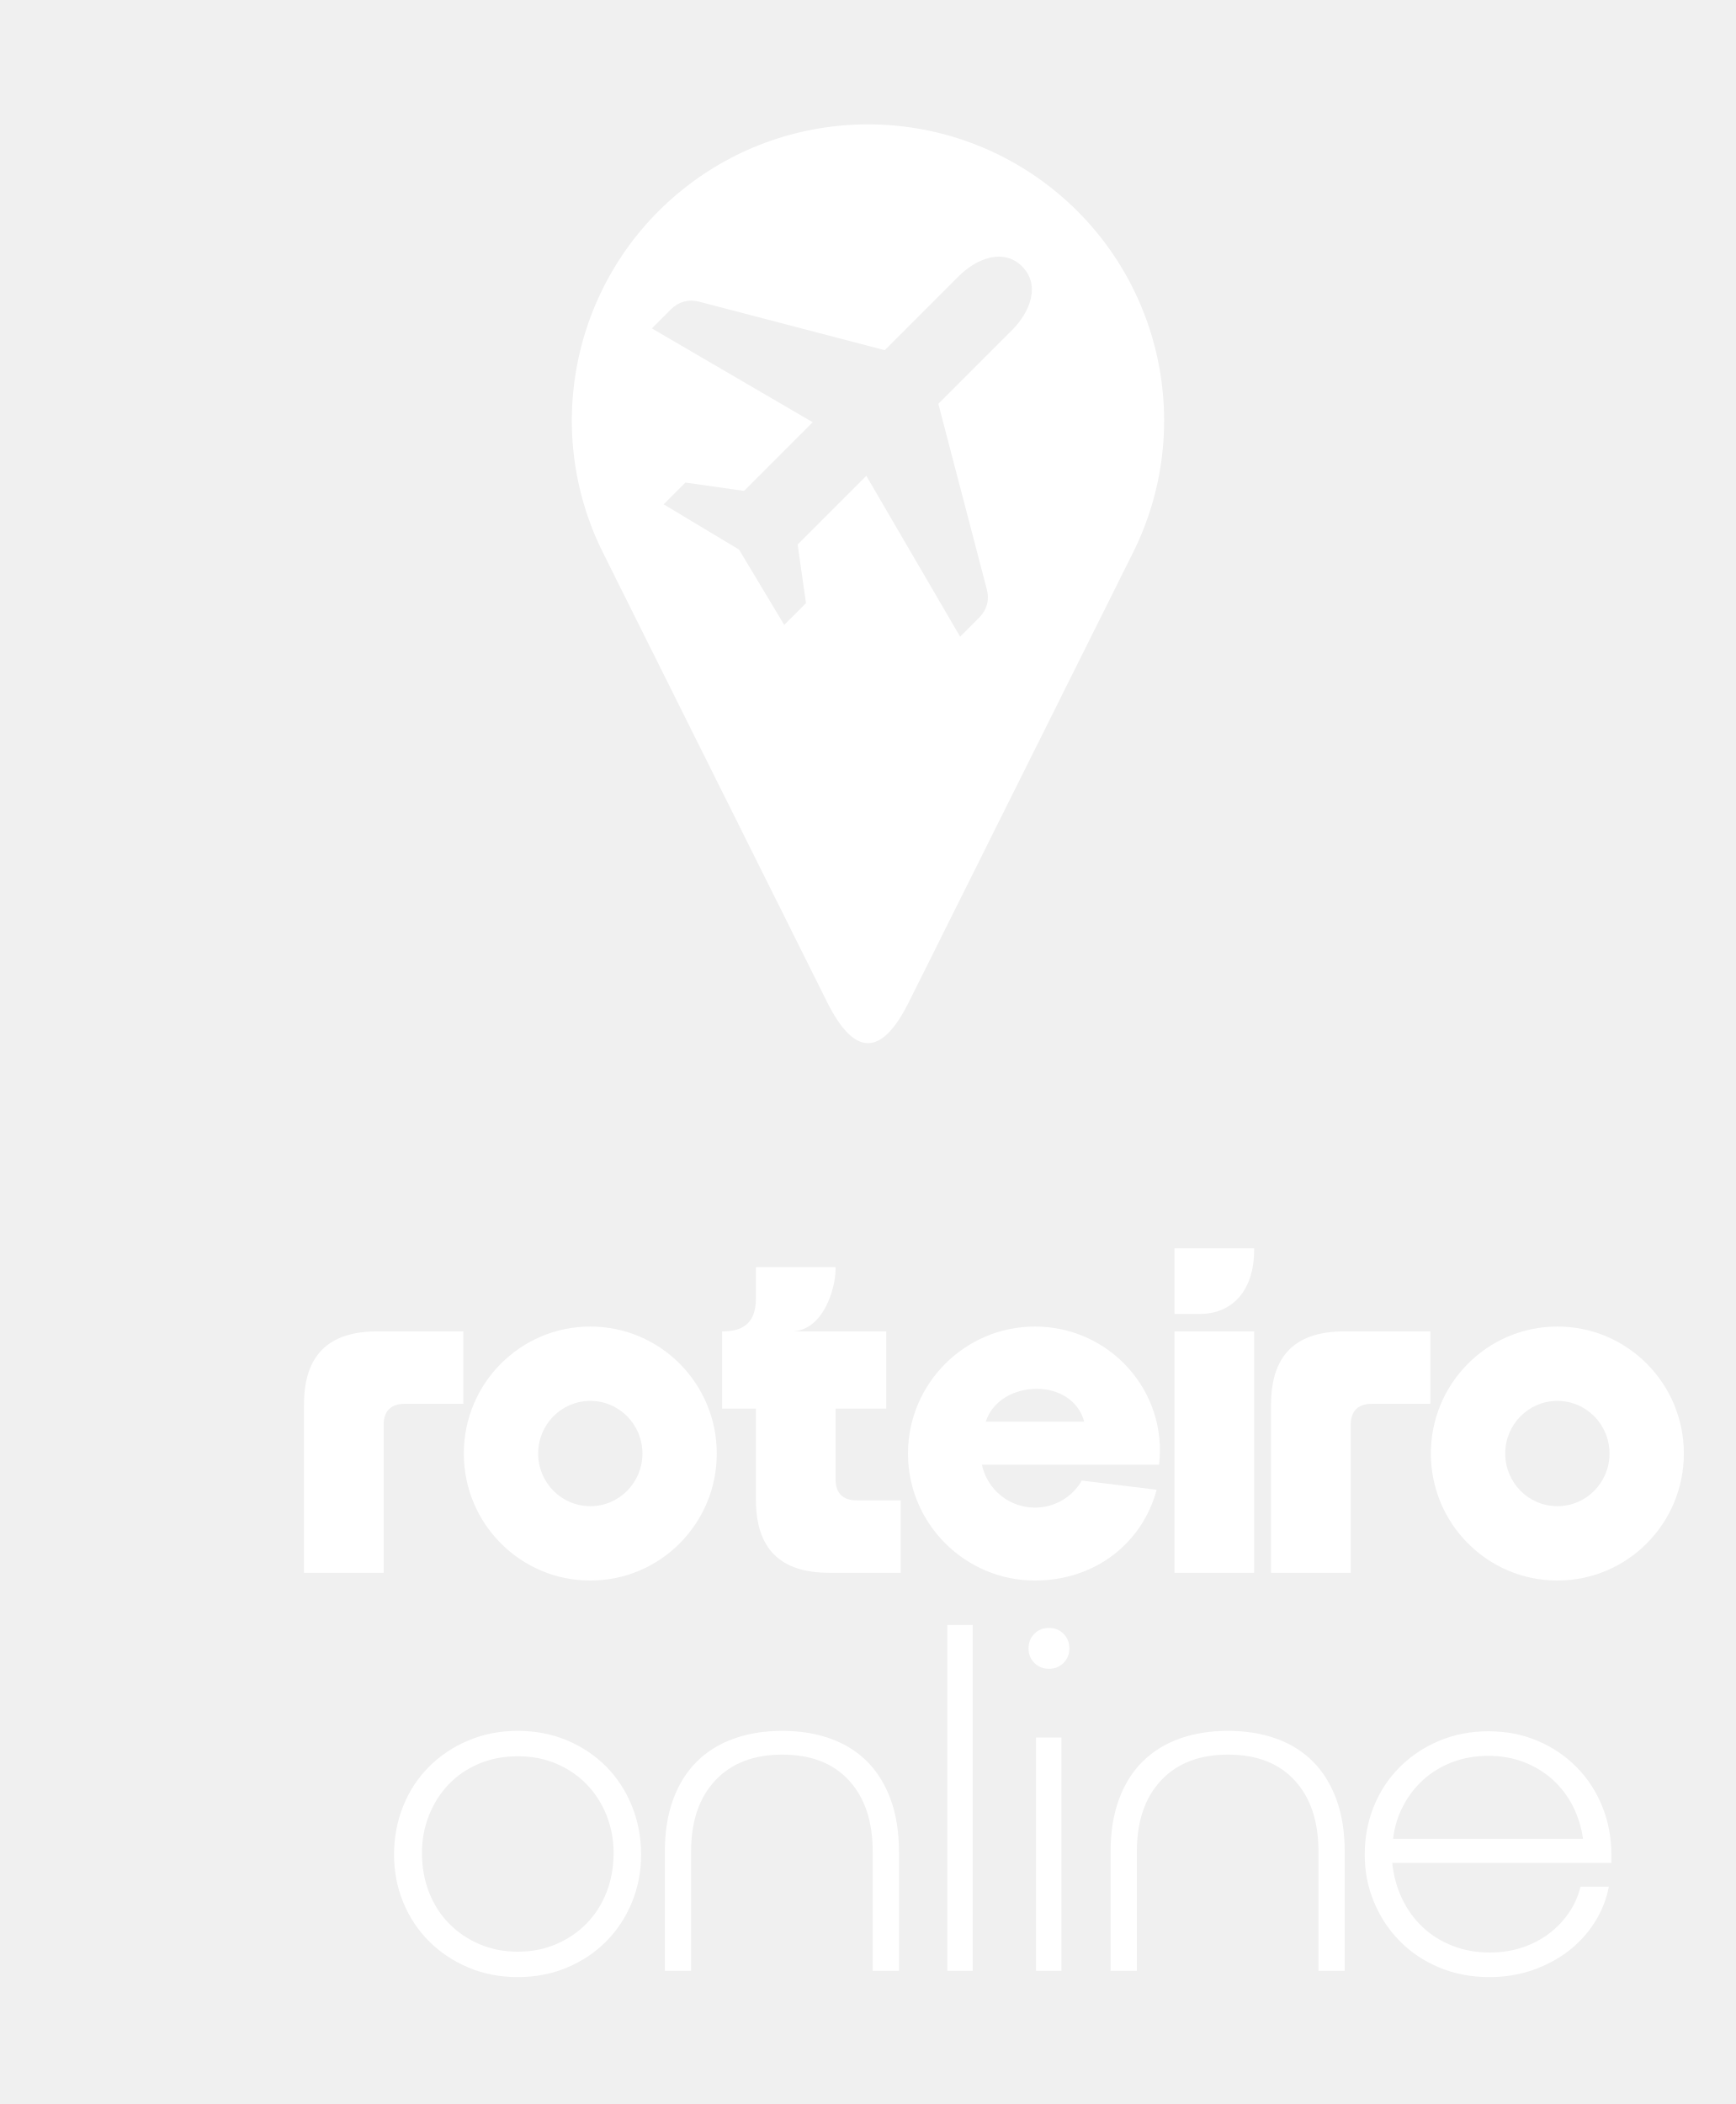
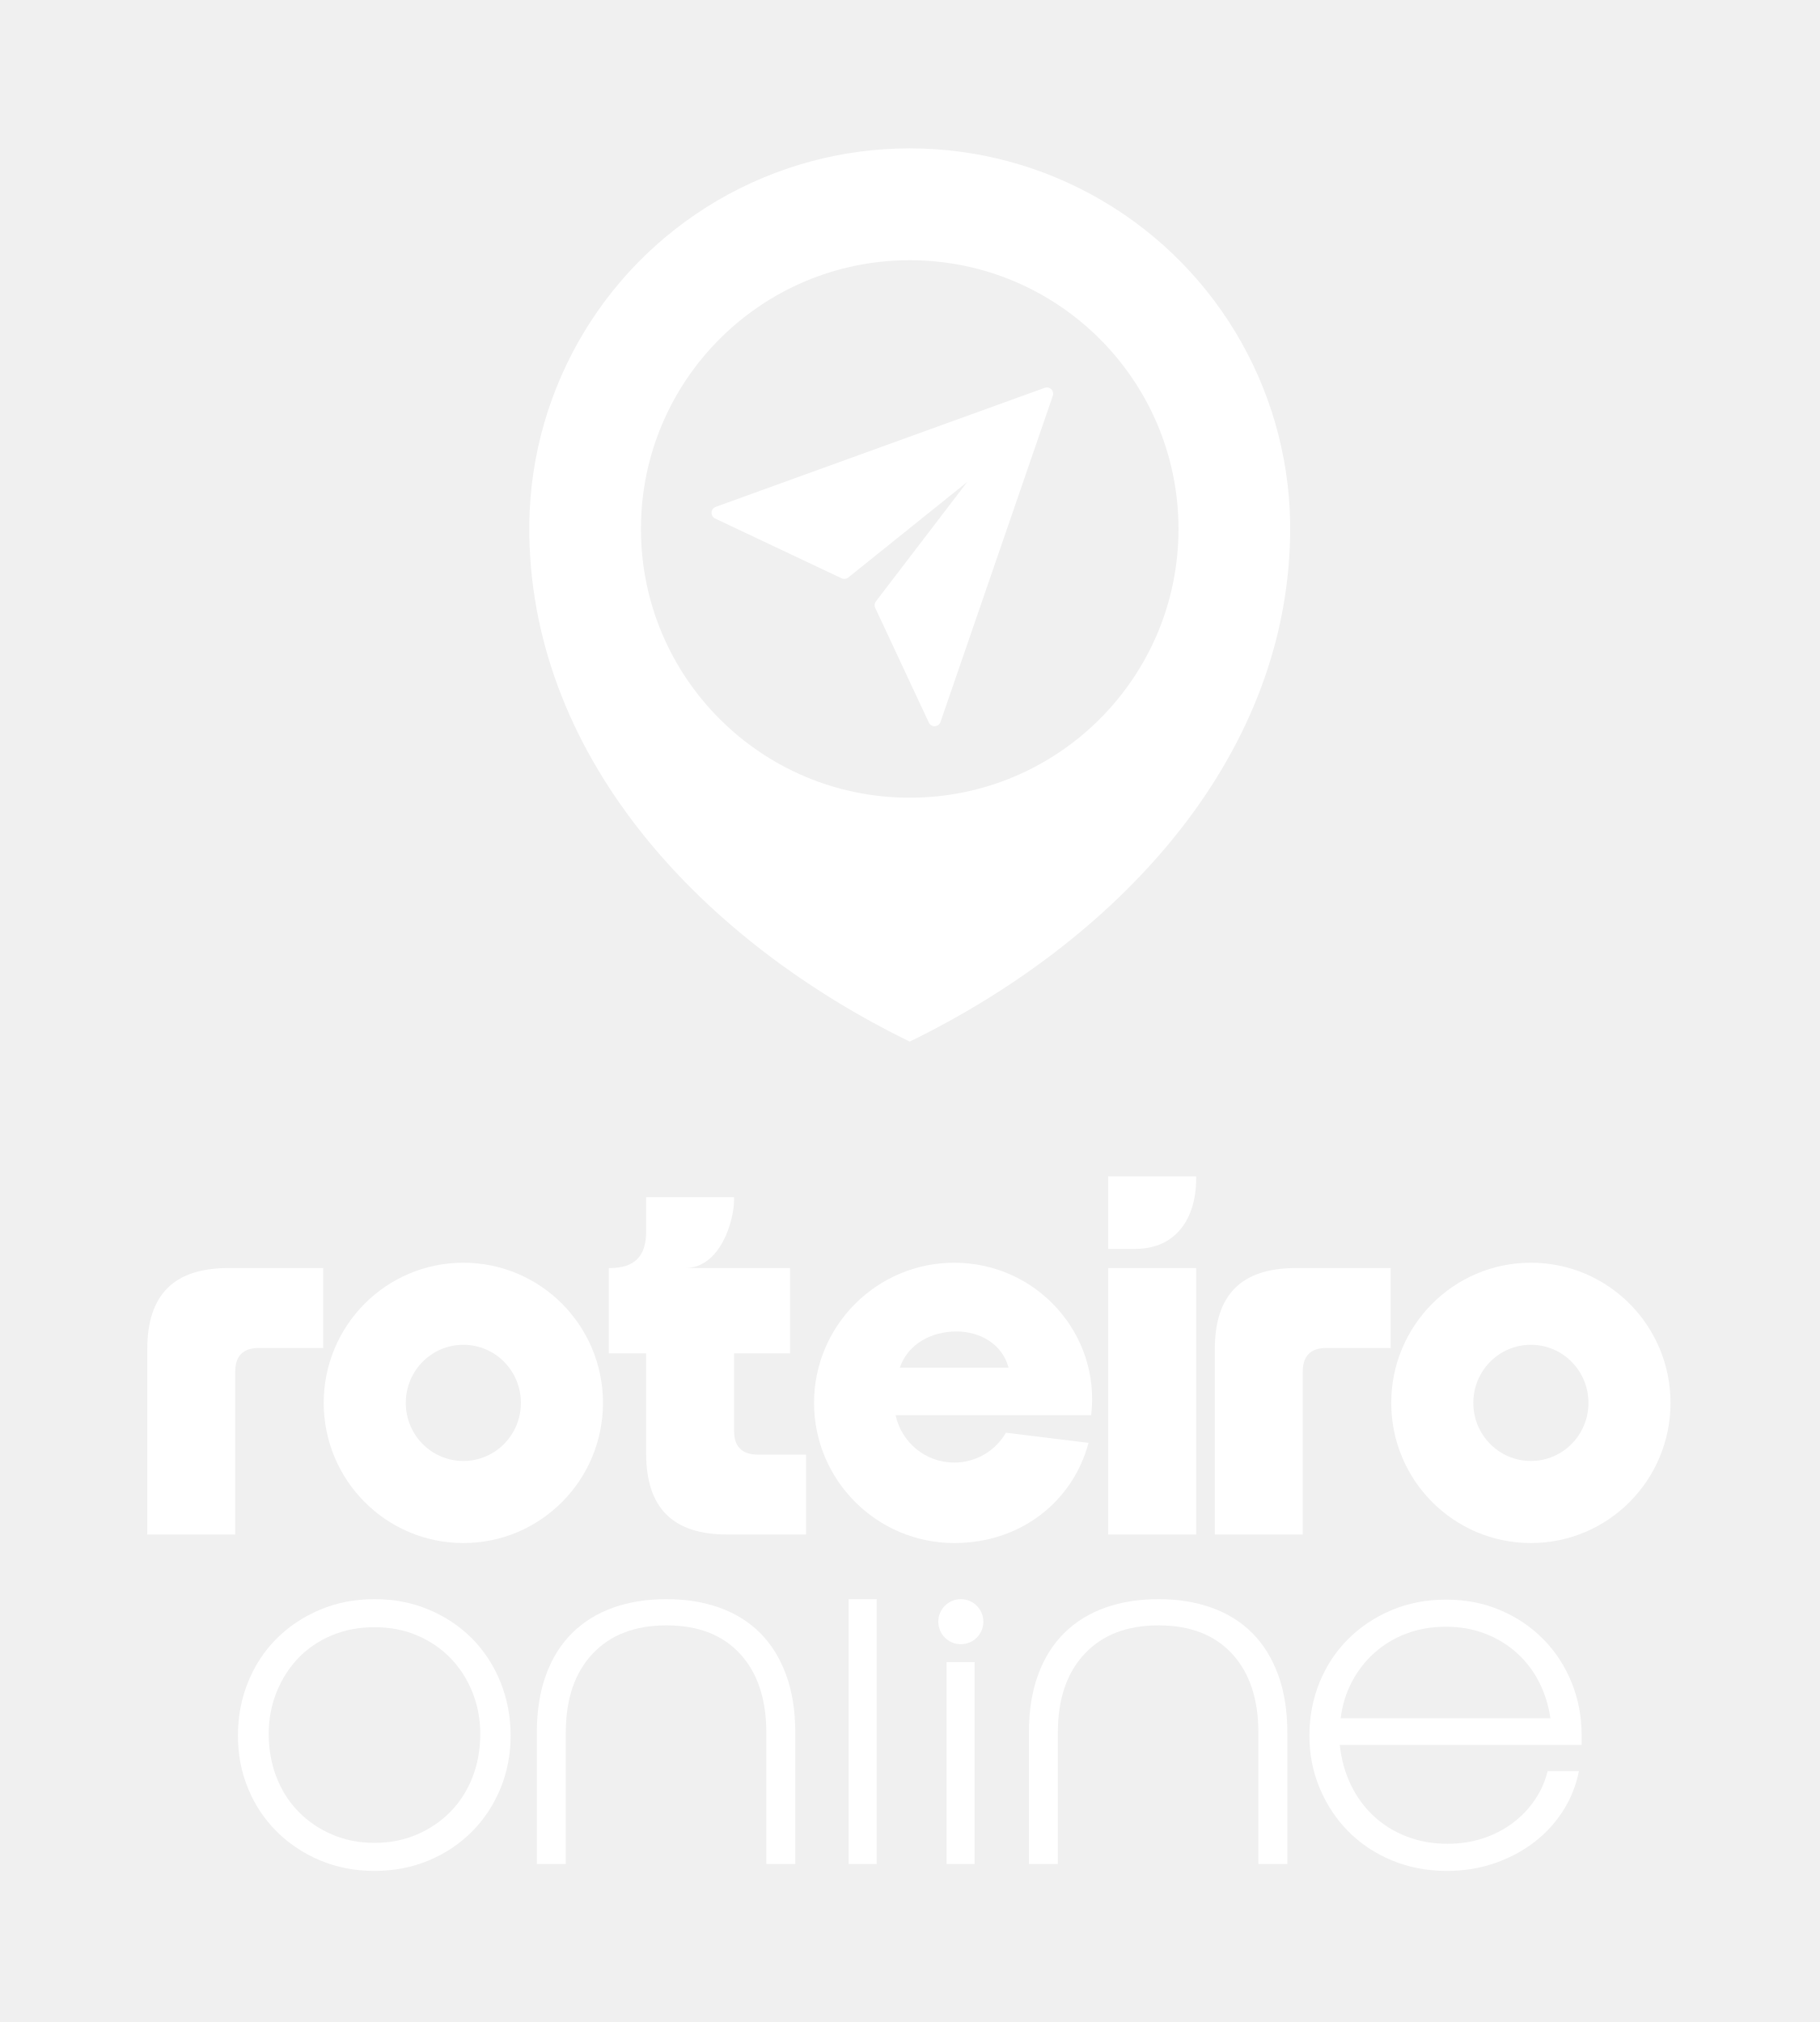
- <svg xmlns="http://www.w3.org/2000/svg" viewBox="0 0 556.8 674.9" width="557" height="675">
-   <g transform="translate(278.40 134.90) scale(1.9)">
-     <defs>
-       <mask id="mfundo-verdev" maskUnits="userSpaceOnUse" x="-60" y="-60" width="120" height="200">
-         <rect x="-60" y="-60" width="120" height="200" fill="#fff" />
-         <g fill="#000">
-           <g transform="translate(0 0) rotate(45) translate(-40.00 -40.00) scale(0.8)">
-             <path d="M50 4 C55.5 4 58 9.5 58 15 L58 37 L93 57.5 C95 58.7 96 60.6 96 62.8 L96 68.5 L58 58.5 L58 79 L68 86.5 L68 93 L50 88.5 L32 93 L32 86.5 L42 79 L42 58.5 L4 68.5 L4 62.8 C4 60.6 5 58.7 7 57.5 L42 37 L42 15 C42 9.5 44.5 4 50 4 Z" />
-           </g>
-         </g>
-       </mask>
-     </defs>
-     <path d="M-44.74 22.32 A50.0 50.0 0 1 1 44.74 22.32 L6.88 98.22 Q0 112.00 -6.88 98.22 Z" fill="#FFFFFF" mask="url(#mfundo-verdev)" />
+ <svg xmlns="http://www.w3.org/2000/svg" viewBox="0 0 528.6 587.7" width="529" height="588">
+   <g transform="translate(264.32 36.07) scale(0.25361)">
+     <g transform="translate(-540.5)">
+       <path fill-rule="evenodd" fill="#FFFFFF" d="M976.43 471.61 C971.89 731.57 774.18 937.53 540.50 1051.50 C306.82 937.53 109.11 731.57 104.57 471.61 A436.0 436.0 0 1 1 976.43 471.61Z M232.5 464.0 a308.0 308.0 0 1 0 616.0 0 a308.0 308.0 0 1 0 -616.0 0Z" />
+       <polygon points="697.64,309.03 320.58,445.49 465.53,514.01 648.25,367.28 507.49,551.36 568.93,682.86" fill="#FFFFFF" stroke="#FFFFFF" stroke-width="14.44" stroke-linejoin="round" />
+     </g>
  </g>
-   <g fill="#FFFFFF" transform="translate(-135.10 81.30)">
+   <g fill="#FFFFFF" transform="translate(-189.82 22.80)">
    <path d="M 258.117 423.211 L 232.559 423.211 L 232.559 369.309 C 232.559 353.508 240.305 345.766 256.105 345.766 L 283.676 345.766 L 283.676 368.996 L 264.934 368.996 C 260.441 368.996 258.117 371.32 258.117 375.812 Z M 258.117 423.211 " />
    <path d="M 324.41 401.836 C 333.707 401.836 341.141 394.246 341.141 384.949 C 341.141 375.656 333.707 368.066 324.41 368.066 C 315.117 368.066 307.684 375.656 307.684 384.949 C 307.684 394.246 315.117 401.836 324.41 401.836 M 324.41 344.215 C 346.871 344.215 364.992 362.492 364.992 384.949 C 364.992 407.41 346.871 425.688 324.41 425.688 C 301.953 425.688 283.832 407.41 283.832 384.949 C 283.832 362.492 301.953 344.215 324.41 344.215 " />
    <path d="M 377.539 325.164 L 403.098 325.164 L 403.098 325.781 C 403.098 332.133 399.07 345.766 388.848 345.766 L 419.359 345.766 L 419.359 370.547 L 403.098 370.547 L 403.098 393.16 C 403.098 397.652 405.422 399.977 409.91 399.977 L 424.008 399.977 L 424.008 423.211 L 401.082 423.211 C 385.285 423.211 377.539 415.465 377.539 399.668 L 377.539 370.547 L 366.695 370.547 L 366.695 345.766 L 367.008 345.766 C 374.133 345.766 377.539 342.355 377.539 335.23 Z M 377.539 325.164 " />
    <path d="M 482.867 374.727 C 481.008 367.758 474.504 364.195 467.688 364.195 C 460.562 364.195 453.594 367.758 451.27 374.727 Z M 467.066 402.301 C 473.574 402.301 479.148 398.738 482.094 393.625 L 506.102 396.57 C 501.609 413.453 486.582 425.688 467.066 425.688 C 444.609 425.688 426.332 407.41 426.332 384.953 C 426.332 362.492 444.609 344.215 467.066 344.215 C 491.074 344.215 509.664 364.969 506.875 388.516 L 450.031 388.516 C 451.734 396.414 458.703 402.301 467.066 402.301 " />
    <path d="M 511.828 345.766 L 537.387 345.766 L 537.387 423.211 L 511.828 423.211 Z M 519.73 340.188 L 511.828 340.188 L 511.828 319.121 L 537.387 319.121 L 537.387 319.742 C 537.387 331.359 531.5 340.188 519.73 340.188 " />
    <path d="M 568.367 423.211 L 542.809 423.211 L 542.809 369.309 C 542.809 353.508 550.555 345.766 566.352 345.766 L 593.926 345.766 L 593.926 368.996 L 575.18 368.996 C 570.691 368.996 568.367 371.32 568.367 375.812 Z M 568.367 423.211 " />
    <path d="M 634.66 401.836 C 643.953 401.836 651.391 394.246 651.391 384.949 C 651.391 375.656 643.953 368.066 634.66 368.066 C 625.367 368.066 617.934 375.656 617.934 384.949 C 617.934 394.246 625.367 401.836 634.66 401.836 M 634.66 344.215 C 657.121 344.215 675.242 362.492 675.242 384.949 C 675.242 407.41 657.121 425.688 634.66 425.688 C 612.203 425.688 594.078 407.41 594.078 384.949 C 594.078 362.492 612.203 344.215 634.66 344.215 " />
  </g>
-   <g fill="#FFFFFF" transform="translate(-554.10 208.98)">
+   <g fill="#FFFFFF" transform="translate(-611.38 118.57)">
    <path d="M 720.148 354.379 C 715.605 354.379 711.438 355.184 707.652 356.785 C 703.867 358.391 700.637 360.594 697.965 363.402 C 695.289 366.207 693.195 369.508 691.68 373.293 C 690.168 377.082 689.41 381.109 689.41 385.387 C 689.41 389.93 690.168 394.141 691.68 398.016 C 693.195 401.891 695.336 405.234 698.098 408.043 C 700.855 410.848 704.113 413.051 707.852 414.656 C 711.594 416.258 715.695 417.062 720.148 417.062 C 724.602 417.062 728.703 416.258 732.445 414.656 C 736.188 413.051 739.438 410.848 742.203 408.043 C 744.961 405.234 747.102 401.891 748.617 398.016 C 750.129 394.141 750.891 389.93 750.891 385.387 C 750.891 381.109 750.129 377.082 748.617 373.293 C 747.102 369.508 744.984 366.207 742.27 363.402 C 739.551 360.594 736.32 358.391 732.578 356.785 C 728.836 355.184 724.695 354.379 720.148 354.379 M 720.148 425.215 C 714.445 425.215 709.168 424.188 704.312 422.141 C 699.453 420.09 695.246 417.285 691.68 413.719 C 688.117 410.16 685.355 405.992 683.395 401.223 C 681.434 396.461 680.457 391.355 680.457 385.922 C 680.457 380.398 681.434 375.211 683.395 370.352 C 685.355 365.496 688.117 361.285 691.68 357.723 C 695.246 354.16 699.453 351.352 704.312 349.301 C 709.168 347.254 714.445 346.227 720.148 346.227 C 725.852 346.227 731.129 347.254 735.988 349.301 C 740.844 351.352 745.031 354.16 748.551 357.723 C 752.07 361.285 754.809 365.496 756.77 370.352 C 758.727 375.211 759.711 380.398 759.711 385.922 C 759.711 391.355 758.727 396.461 756.77 401.223 C 754.809 405.992 752.07 410.16 748.551 413.719 C 745.031 417.285 740.844 420.09 735.988 422.141 C 731.129 424.188 725.852 425.215 720.148 425.215 " />
    <path d="M 775.75 423.211 L 767.328 423.211 L 767.328 385.117 C 767.328 378.703 768.219 373.07 770.004 368.215 C 771.781 363.359 774.324 359.305 777.621 356.051 C 780.914 352.801 784.883 350.352 789.516 348.699 C 794.145 347.051 799.316 346.227 805.02 346.227 C 810.633 346.227 815.754 347.051 820.391 348.699 C 825.02 350.352 828.965 352.801 832.219 356.051 C 835.469 359.305 837.984 363.359 839.77 368.215 C 841.551 373.07 842.441 378.703 842.441 385.117 L 842.441 423.211 L 834.02 423.211 L 834.02 384.988 C 834.02 375.277 831.48 367.656 826.402 362.133 C 821.324 356.609 814.195 353.848 805.02 353.848 C 795.84 353.848 788.668 356.609 783.5 362.133 C 778.332 367.656 775.75 375.277 775.75 384.988 Z M 775.75 423.211 " />
-     <path d="M 866.098 423.211 L 857.945 423.211 L 857.945 312.281 L 866.098 312.281 Z M 866.098 423.211 " />
-     <path d="M 886.41 348.367 L 894.562 348.367 L 894.562 423.211 L 886.41 423.211 Z M 884.004 319.766 C 884.004 317.895 884.629 316.336 885.875 315.086 C 887.121 313.84 888.684 313.215 890.555 313.215 C 892.426 313.215 893.98 313.84 895.23 315.086 C 896.48 316.336 897.102 317.895 897.102 319.766 C 897.102 321.637 896.48 323.195 895.23 324.441 C 893.98 325.691 892.426 326.312 890.555 326.312 C 888.684 326.312 887.121 325.691 885.875 324.441 C 884.629 323.195 884.004 321.637 884.004 319.766 " />
+     <path d="M866.098 423.211 L857.945 423.211 L857.945 346.23 L866.098 346.23 Z" />
+     <path d="M886.41 364.528 L894.562 364.528 L894.562 423.211 L886.41 423.211 Z M884.006 352.779 a6.549 6.549 0 1 0 13.098 0 a6.549 6.549 0 1 0 -13.098 0Z" />
    <path d="M 918.754 423.211 L 910.332 423.211 L 910.332 385.117 C 910.332 378.703 911.223 373.07 913.008 368.215 C 914.789 363.359 917.328 359.305 920.625 356.051 C 923.918 352.801 927.887 350.352 932.52 348.699 C 937.152 347.051 942.32 346.227 948.023 346.227 C 953.637 346.227 958.758 347.051 963.395 348.699 C 968.023 350.352 971.969 352.801 975.223 356.051 C 978.473 359.305 980.988 363.359 982.773 368.215 C 984.555 373.07 985.445 378.703 985.445 385.117 L 985.445 423.211 L 977.023 423.211 L 977.023 384.988 C 977.023 375.277 974.484 367.656 969.406 362.133 C 964.328 356.609 957.199 353.848 948.023 353.848 C 938.844 353.848 931.672 356.609 926.508 362.133 C 921.336 367.656 918.754 375.277 918.754 384.988 Z M 918.754 423.211 " />
    <path d="M 1061.895 380.844 C 1061.359 377.102 1060.266 373.605 1058.617 370.352 C 1056.969 367.102 1054.809 364.27 1052.137 361.863 C 1049.461 359.461 1046.391 357.59 1042.914 356.25 C 1039.441 354.914 1035.652 354.246 1031.555 354.246 C 1027.367 354.246 1023.512 354.914 1019.992 356.25 C 1016.473 357.59 1013.379 359.461 1010.703 361.863 C 1008.031 364.27 1005.848 367.102 1004.156 370.352 C 1002.461 373.605 1001.395 377.102 1000.949 380.844 Z M 1000.68 388.594 C 1001.125 392.785 1002.195 396.637 1003.887 400.156 C 1005.578 403.676 1007.785 406.703 1010.504 409.242 C 1013.219 411.785 1016.406 413.766 1020.062 415.191 C 1023.711 416.617 1027.676 417.328 1031.957 417.328 C 1035.699 417.328 1039.172 416.797 1042.379 415.727 C 1045.586 414.656 1048.461 413.164 1051 411.25 C 1053.539 409.332 1055.676 407.086 1057.414 404.5 C 1059.152 401.918 1060.375 399.152 1061.09 396.215 L 1070.18 396.215 C 1069.375 400.312 1067.863 404.121 1065.633 407.641 C 1063.406 411.16 1060.621 414.211 1057.281 416.797 C 1053.941 419.379 1050.109 421.43 1045.789 422.941 C 1041.465 424.457 1036.812 425.215 1031.82 425.215 C 1026.027 425.215 1020.684 424.188 1015.785 422.141 C 1010.883 420.094 1006.672 417.285 1003.152 413.719 C 999.633 410.16 996.871 405.992 994.867 401.223 C 992.863 396.461 991.859 391.355 991.859 385.922 C 991.859 380.398 992.84 375.23 994.801 370.418 C 996.758 365.605 999.523 361.422 1003.086 357.855 C 1006.648 354.293 1010.859 351.484 1015.715 349.434 C 1020.57 347.387 1025.852 346.363 1031.555 346.363 C 1037.254 346.363 1042.512 347.387 1047.324 349.434 C 1052.137 351.484 1056.301 354.293 1059.82 357.855 C 1063.34 361.422 1066.078 365.605 1068.039 370.418 C 1070 375.23 1070.98 380.398 1070.98 385.922 L 1070.98 388.594 Z M 1000.68 388.594 " />
  </g>
</svg>
